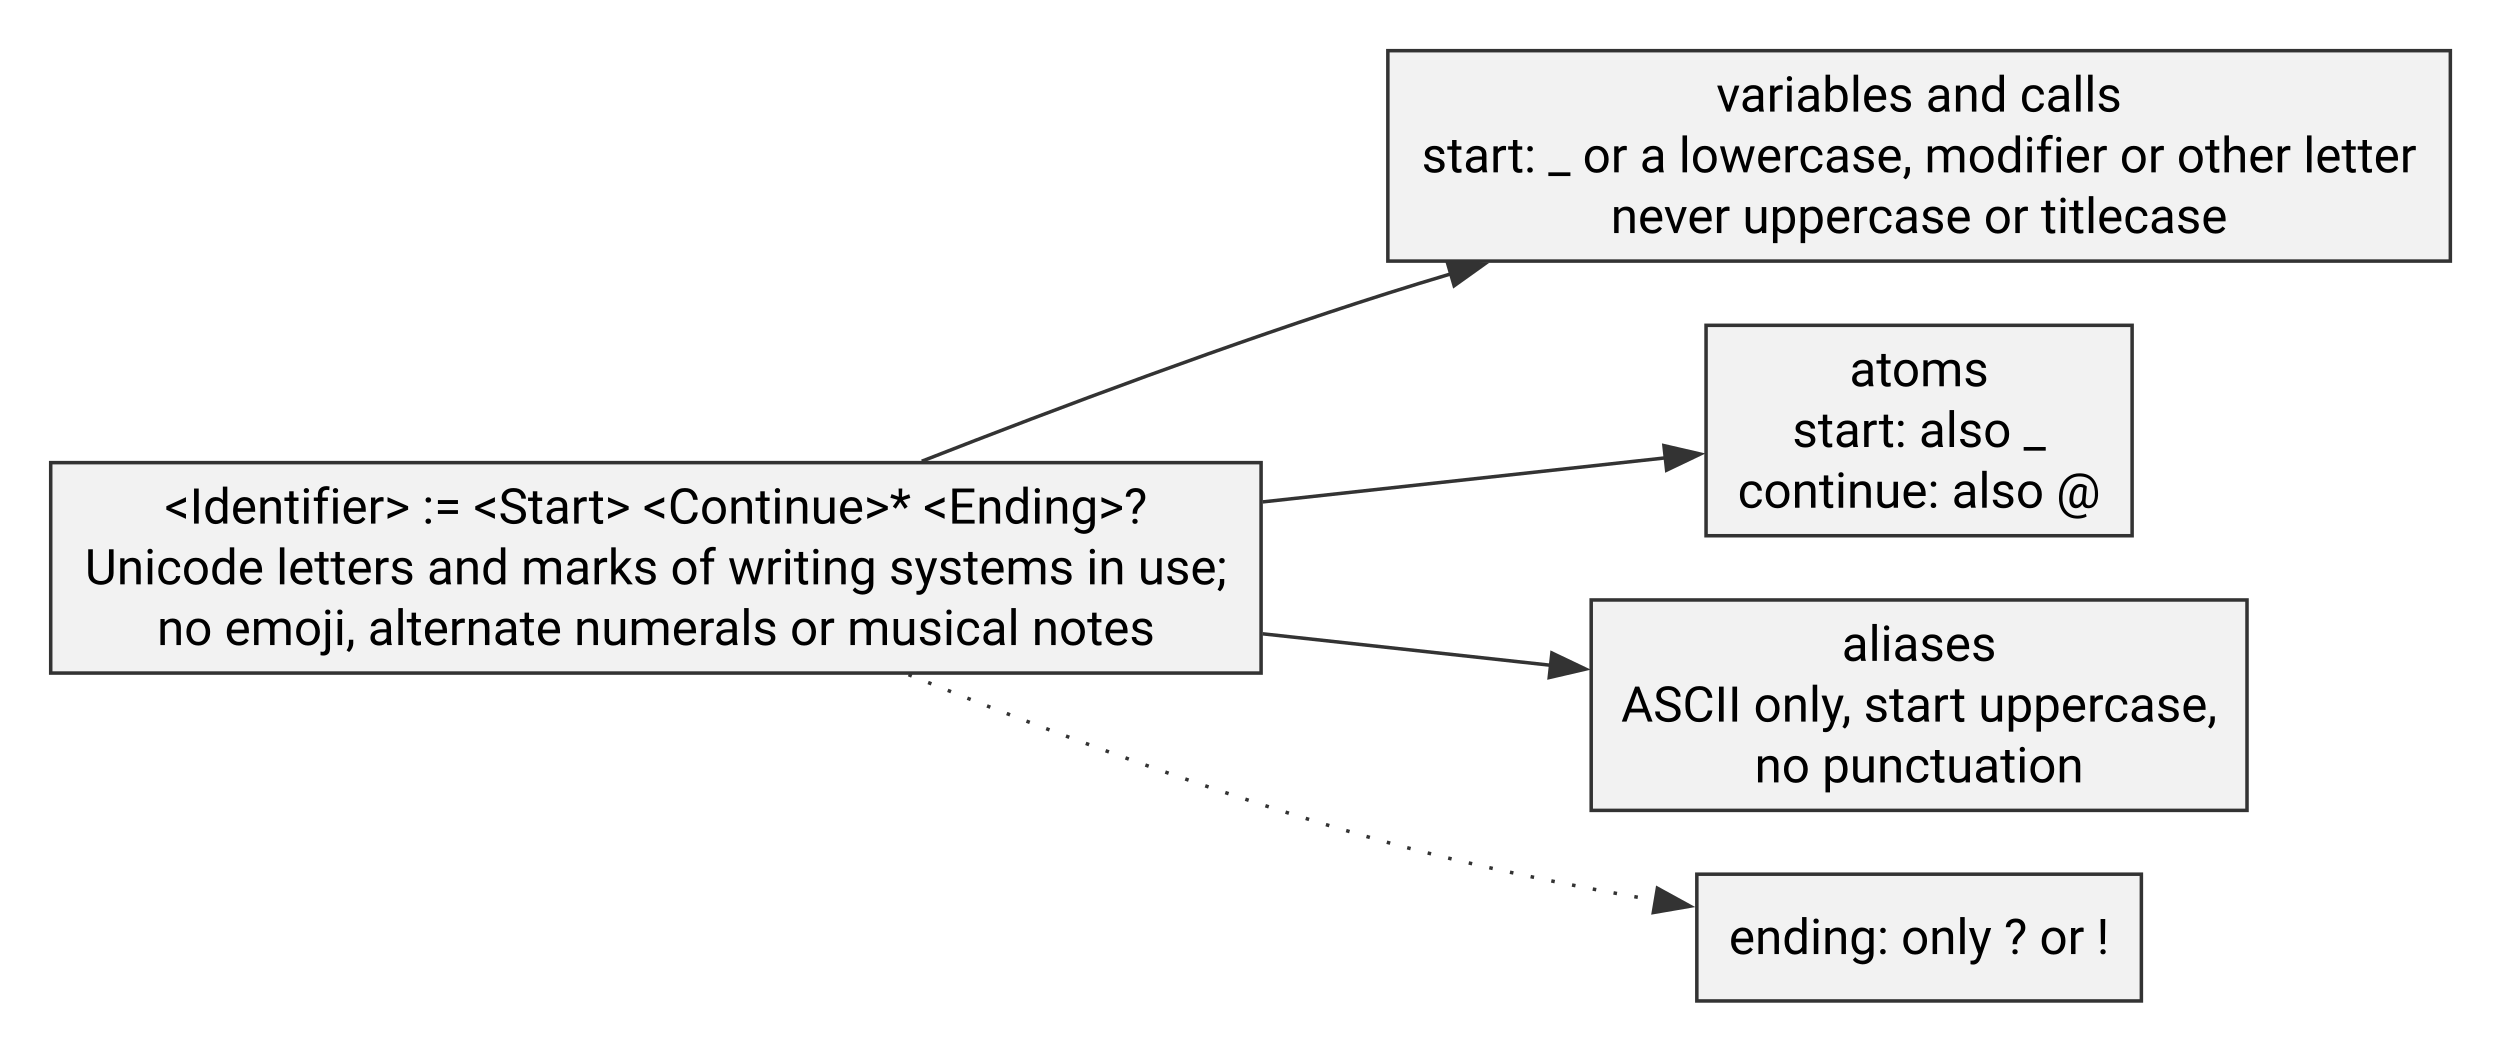
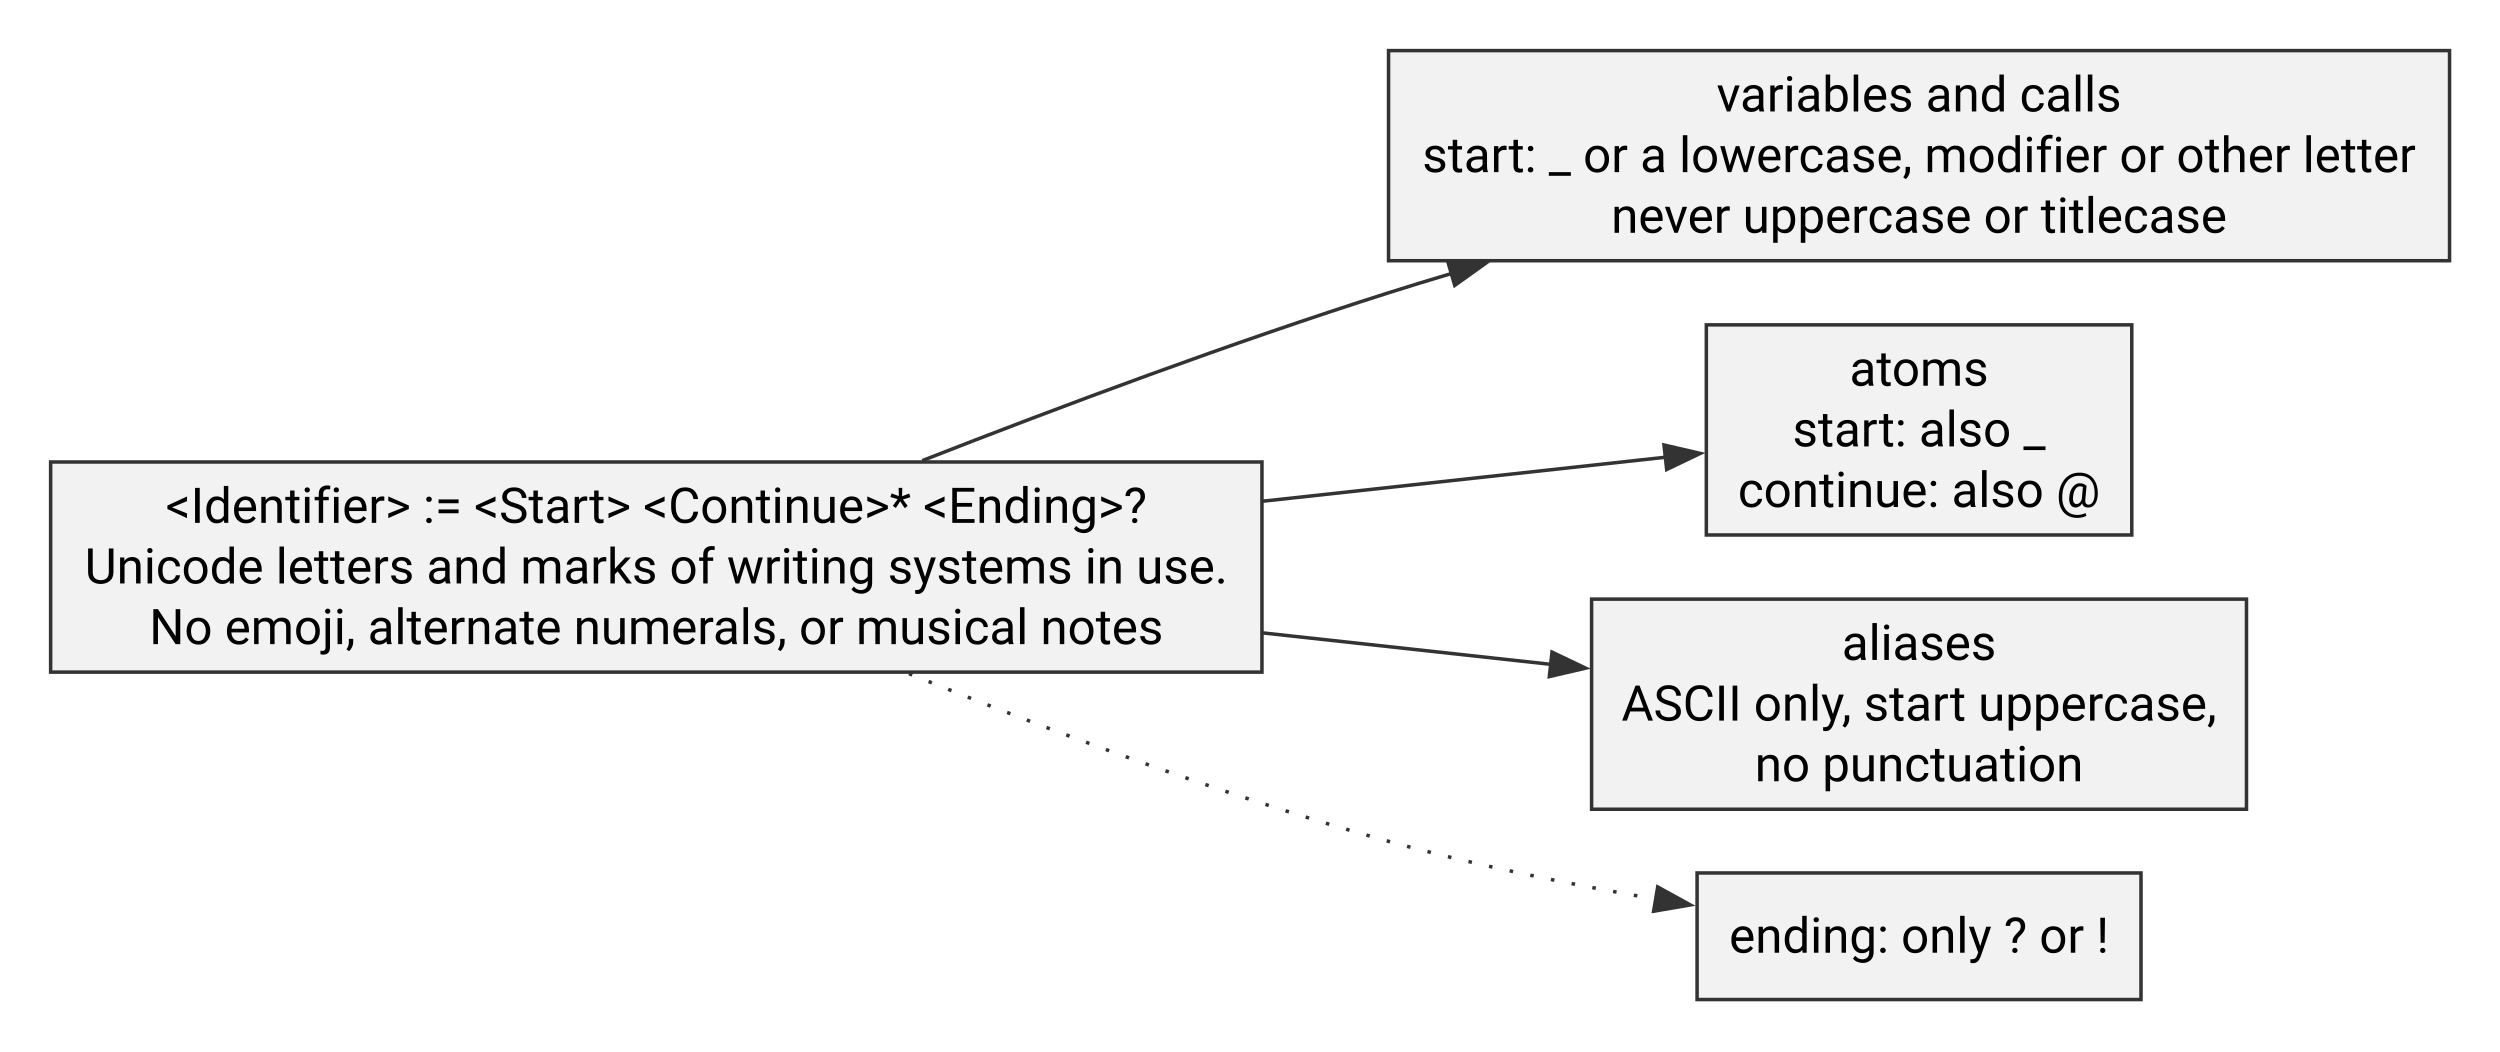
- <svg xmlns="http://www.w3.org/2000/svg" width="710pt" height="299pt" viewBox="0.00 0.00 710.00 299.00">
+ <svg xmlns="http://www.w3.org/2000/svg" width="711pt" height="299pt" viewBox="0.00 0.00 711.00 299.00">
  <g id="graph0" class="graph" transform="scale(1 1) rotate(0) translate(14.4 284.27)">
    <g id="node1" class="node hl">
-       <polygon fill="#f2f2f2" stroke="#333333" points="343.75,-152.88 0,-152.88 0,-93.12 343.75,-93.12 343.75,-152.88" />
-       <text xml:space="preserve" text-anchor="middle" x="171.88" y="-135.57" font-family="Roboto" font-size="14.00">&lt;Identifier&gt; := &lt;Start&gt; &lt;Continue&gt;* &lt;Ending&gt;?</text>
-       <text xml:space="preserve" text-anchor="middle" x="171.88" y="-118.33" font-family="Roboto" font-size="14.00">Unicode letters and marks of writing systems in use;</text>
-       <text xml:space="preserve" text-anchor="middle" x="171.88" y="-101.08" font-family="Roboto" font-size="14.00">no emoji, alternate numerals or musical notes</text>
+       <polygon fill="#f2f2f2" stroke="#333333" points="344.5,-152.88 0,-152.88 0,-93.12 344.5,-93.12 344.5,-152.88" />
+       <text xml:space="preserve" text-anchor="middle" x="172.25" y="-135.57" font-family="Roboto" font-size="14.00">&lt;Identifier&gt; := &lt;Start&gt; &lt;Continue&gt;* &lt;Ending&gt;?</text>
+       <text xml:space="preserve" text-anchor="middle" x="172.25" y="-118.33" font-family="Roboto" font-size="14.00">Unicode letters and marks of writing systems in use.</text>
+       <text xml:space="preserve" text-anchor="middle" x="172.25" y="-101.08" font-family="Roboto" font-size="14.00">No emoji, alternate numerals, or musical notes</text>
    </g>
    <g id="node2" class="node">
-       <polygon fill="#f2f2f2" stroke="#333333" points="681.5,-269.88 379.75,-269.88 379.75,-210.12 681.5,-210.12 681.5,-269.88" />
-       <text xml:space="preserve" text-anchor="middle" x="530.62" y="-252.57" font-family="Roboto" font-size="14.00">variables and calls</text>
-       <text xml:space="preserve" text-anchor="middle" x="530.62" y="-235.32" font-family="Roboto" font-size="14.00">start: _ or a lowercase, modifier or other letter</text>
-       <text xml:space="preserve" text-anchor="middle" x="530.62" y="-218.07" font-family="Roboto" font-size="14.00">never uppercase or titlecase</text>
+       <polygon fill="#f2f2f2" stroke="#333333" points="682.25,-269.88 380.5,-269.88 380.5,-210.12 682.25,-210.12 682.25,-269.88" />
+       <text xml:space="preserve" text-anchor="middle" x="531.38" y="-252.57" font-family="Roboto" font-size="14.00">variables and calls</text>
+       <text xml:space="preserve" text-anchor="middle" x="531.38" y="-235.32" font-family="Roboto" font-size="14.00">start: _ or a lowercase, modifier or other letter</text>
+       <text xml:space="preserve" text-anchor="middle" x="531.38" y="-218.07" font-family="Roboto" font-size="14.00">never uppercase or titlecase</text>
    </g>
    <g id="edge1" class="edge">
-       <path fill="none" stroke="#333333" d="M247.38,-153.28C286.45,-168.59 335.3,-186.88 379.75,-201 385.6,-202.86 391.59,-204.69 397.66,-206.5" />
-       <polygon fill="#333333" stroke="#333333" points="396.62,-209.84 407.2,-209.28 398.58,-203.12 396.62,-209.84" />
+       <path fill="none" stroke="#333333" d="M247.89,-153.27C287.03,-168.59 335.98,-186.87 380.5,-201 386.35,-202.86 392.34,-204.69 398.41,-206.49" />
+       <polygon fill="#333333" stroke="#333333" points="397.37,-209.83 407.95,-209.27 399.33,-203.11 397.37,-209.83" />
    </g>
    <g id="node3" class="node">
-       <polygon fill="#f2f2f2" stroke="#333333" points="591.12,-191.88 470.12,-191.88 470.12,-132.12 591.12,-132.12 591.12,-191.88" />
-       <text xml:space="preserve" text-anchor="middle" x="530.62" y="-174.57" font-family="Roboto" font-size="14.00">atoms</text>
-       <text xml:space="preserve" text-anchor="middle" x="530.62" y="-157.32" font-family="Roboto" font-size="14.00">start: also _</text>
-       <text xml:space="preserve" text-anchor="middle" x="530.62" y="-140.07" font-family="Roboto" font-size="14.00">continue: also @</text>
+       <polygon fill="#f2f2f2" stroke="#333333" points="591.88,-191.88 470.88,-191.88 470.88,-132.12 591.88,-132.12 591.88,-191.88" />
+       <text xml:space="preserve" text-anchor="middle" x="531.38" y="-174.57" font-family="Roboto" font-size="14.00">atoms</text>
+       <text xml:space="preserve" text-anchor="middle" x="531.38" y="-157.32" font-family="Roboto" font-size="14.00">start: also _</text>
+       <text xml:space="preserve" text-anchor="middle" x="531.38" y="-140.07" font-family="Roboto" font-size="14.00">continue: also @</text>
    </g>
    <g id="edge2" class="edge">
-       <path fill="none" stroke="#333333" d="M344.2,-141.73C384.63,-146.15 425.55,-150.62 458.62,-154.24" />
-       <polygon fill="#333333" stroke="#333333" points="458.16,-157.71 468.48,-155.32 458.92,-150.75 458.16,-157.71" />
+       <path fill="none" stroke="#333333" d="M344.75,-141.73C385.23,-146.15 426.19,-150.62 459.3,-154.24" />
+       <polygon fill="#333333" stroke="#333333" points="458.84,-157.71 469.16,-155.32 459.6,-150.75 458.84,-157.71" />
    </g>
    <g id="node4" class="node">
-       <polygon fill="#f2f2f2" stroke="#333333" points="623.75,-113.88 437.5,-113.88 437.5,-54.12 623.75,-54.12 623.75,-113.88" />
-       <text xml:space="preserve" text-anchor="middle" x="530.62" y="-96.58" font-family="Roboto" font-size="14.00">aliases</text>
-       <text xml:space="preserve" text-anchor="middle" x="530.62" y="-79.33" font-family="Roboto" font-size="14.00">ASCII only, start uppercase,</text>
-       <text xml:space="preserve" text-anchor="middle" x="530.62" y="-62.08" font-family="Roboto" font-size="14.00">no punctuation</text>
+       <polygon fill="#f2f2f2" stroke="#333333" points="624.5,-113.88 438.25,-113.88 438.25,-54.12 624.5,-54.12 624.5,-113.88" />
+       <text xml:space="preserve" text-anchor="middle" x="531.38" y="-96.58" font-family="Roboto" font-size="14.00">aliases</text>
+       <text xml:space="preserve" text-anchor="middle" x="531.38" y="-79.33" font-family="Roboto" font-size="14.00">ASCII only, start uppercase,</text>
+       <text xml:space="preserve" text-anchor="middle" x="531.38" y="-62.08" font-family="Roboto" font-size="14.00">no punctuation</text>
    </g>
    <g id="edge3" class="edge">
-       <path fill="none" stroke="#333333" d="M344.2,-104.27C372.21,-101.21 400.46,-98.12 426.17,-95.31" />
-       <polygon fill="#333333" stroke="#333333" points="426.34,-98.81 435.9,-94.25 425.58,-91.85 426.34,-98.81" />
+       <path fill="none" stroke="#333333" d="M344.75,-104.27C372.8,-101.21 401.07,-98.12 426.81,-95.31" />
+       <polygon fill="#333333" stroke="#333333" points="426.99,-98.81 436.55,-94.25 426.23,-91.85 426.99,-98.81" />
    </g>
    <g id="node5" class="node">
-       <polygon fill="#f2f2f2" stroke="#333333" points="593.75,-36 467.5,-36 467.5,0 593.75,0 593.75,-36" />
-       <text xml:space="preserve" text-anchor="middle" x="530.62" y="-13.32" font-family="Roboto" font-size="14.00">ending: only ? or !</text>
+       <polygon fill="#f2f2f2" stroke="#333333" points="594.5,-36 468.25,-36 468.25,0 594.5,0 594.5,-36" />
+       <text xml:space="preserve" text-anchor="middle" x="531.38" y="-13.32" font-family="Roboto" font-size="14.00">ending: only ? or !</text>
    </g>
    <g id="edge4" class="edge">
-       <path fill="none" stroke="#333333" stroke-dasharray="1,5" d="M243.62,-92.66C283.09,-76.67 333.5,-57.77 379.75,-45 404.28,-38.23 431.55,-32.73 456.04,-28.51" />
-       <polygon fill="#333333" stroke="#333333" points="456.3,-32.01 465.58,-26.91 455.14,-25.11 456.3,-32.01" />
+       <path fill="none" stroke="#333333" stroke-dasharray="1,5" d="M244.12,-92.67C283.68,-76.67 334.17,-57.78 380.5,-45 405.03,-38.23 432.31,-32.74 456.79,-28.52" />
+       <polygon fill="#333333" stroke="#333333" points="457.05,-32.02 466.33,-26.91 455.89,-25.12 457.05,-32.02" />
    </g>
  </g>
</svg>
